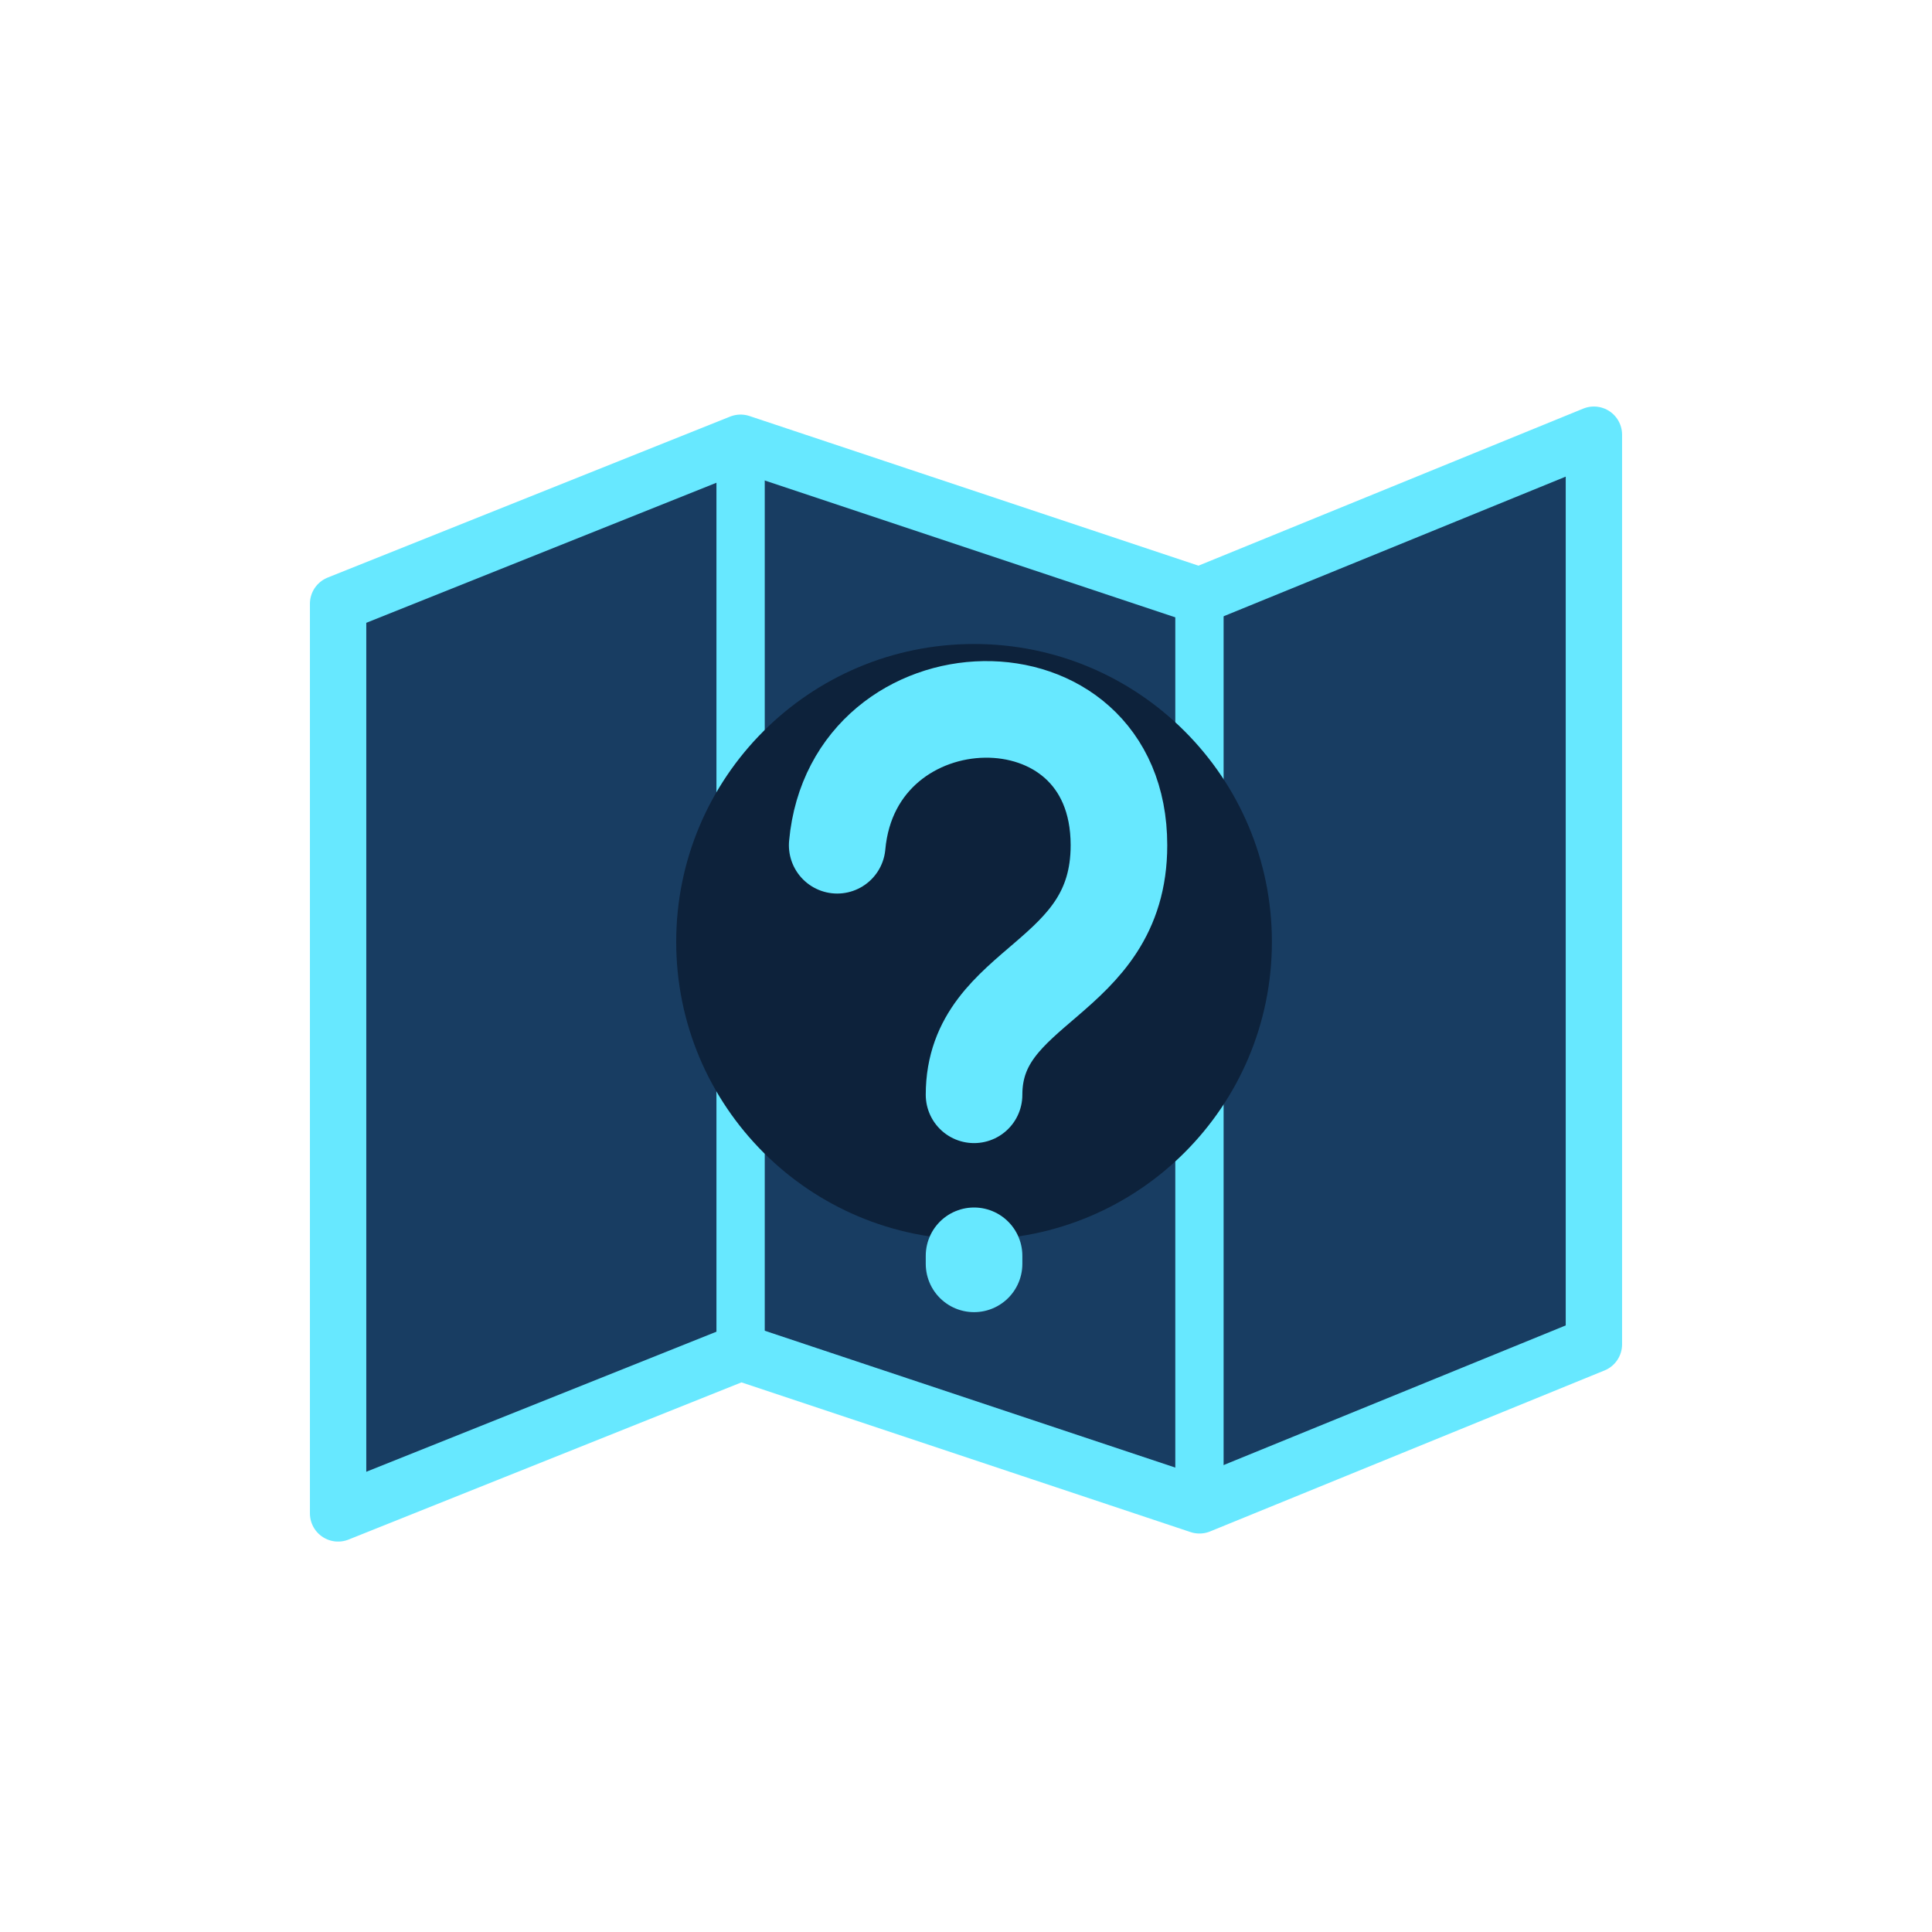
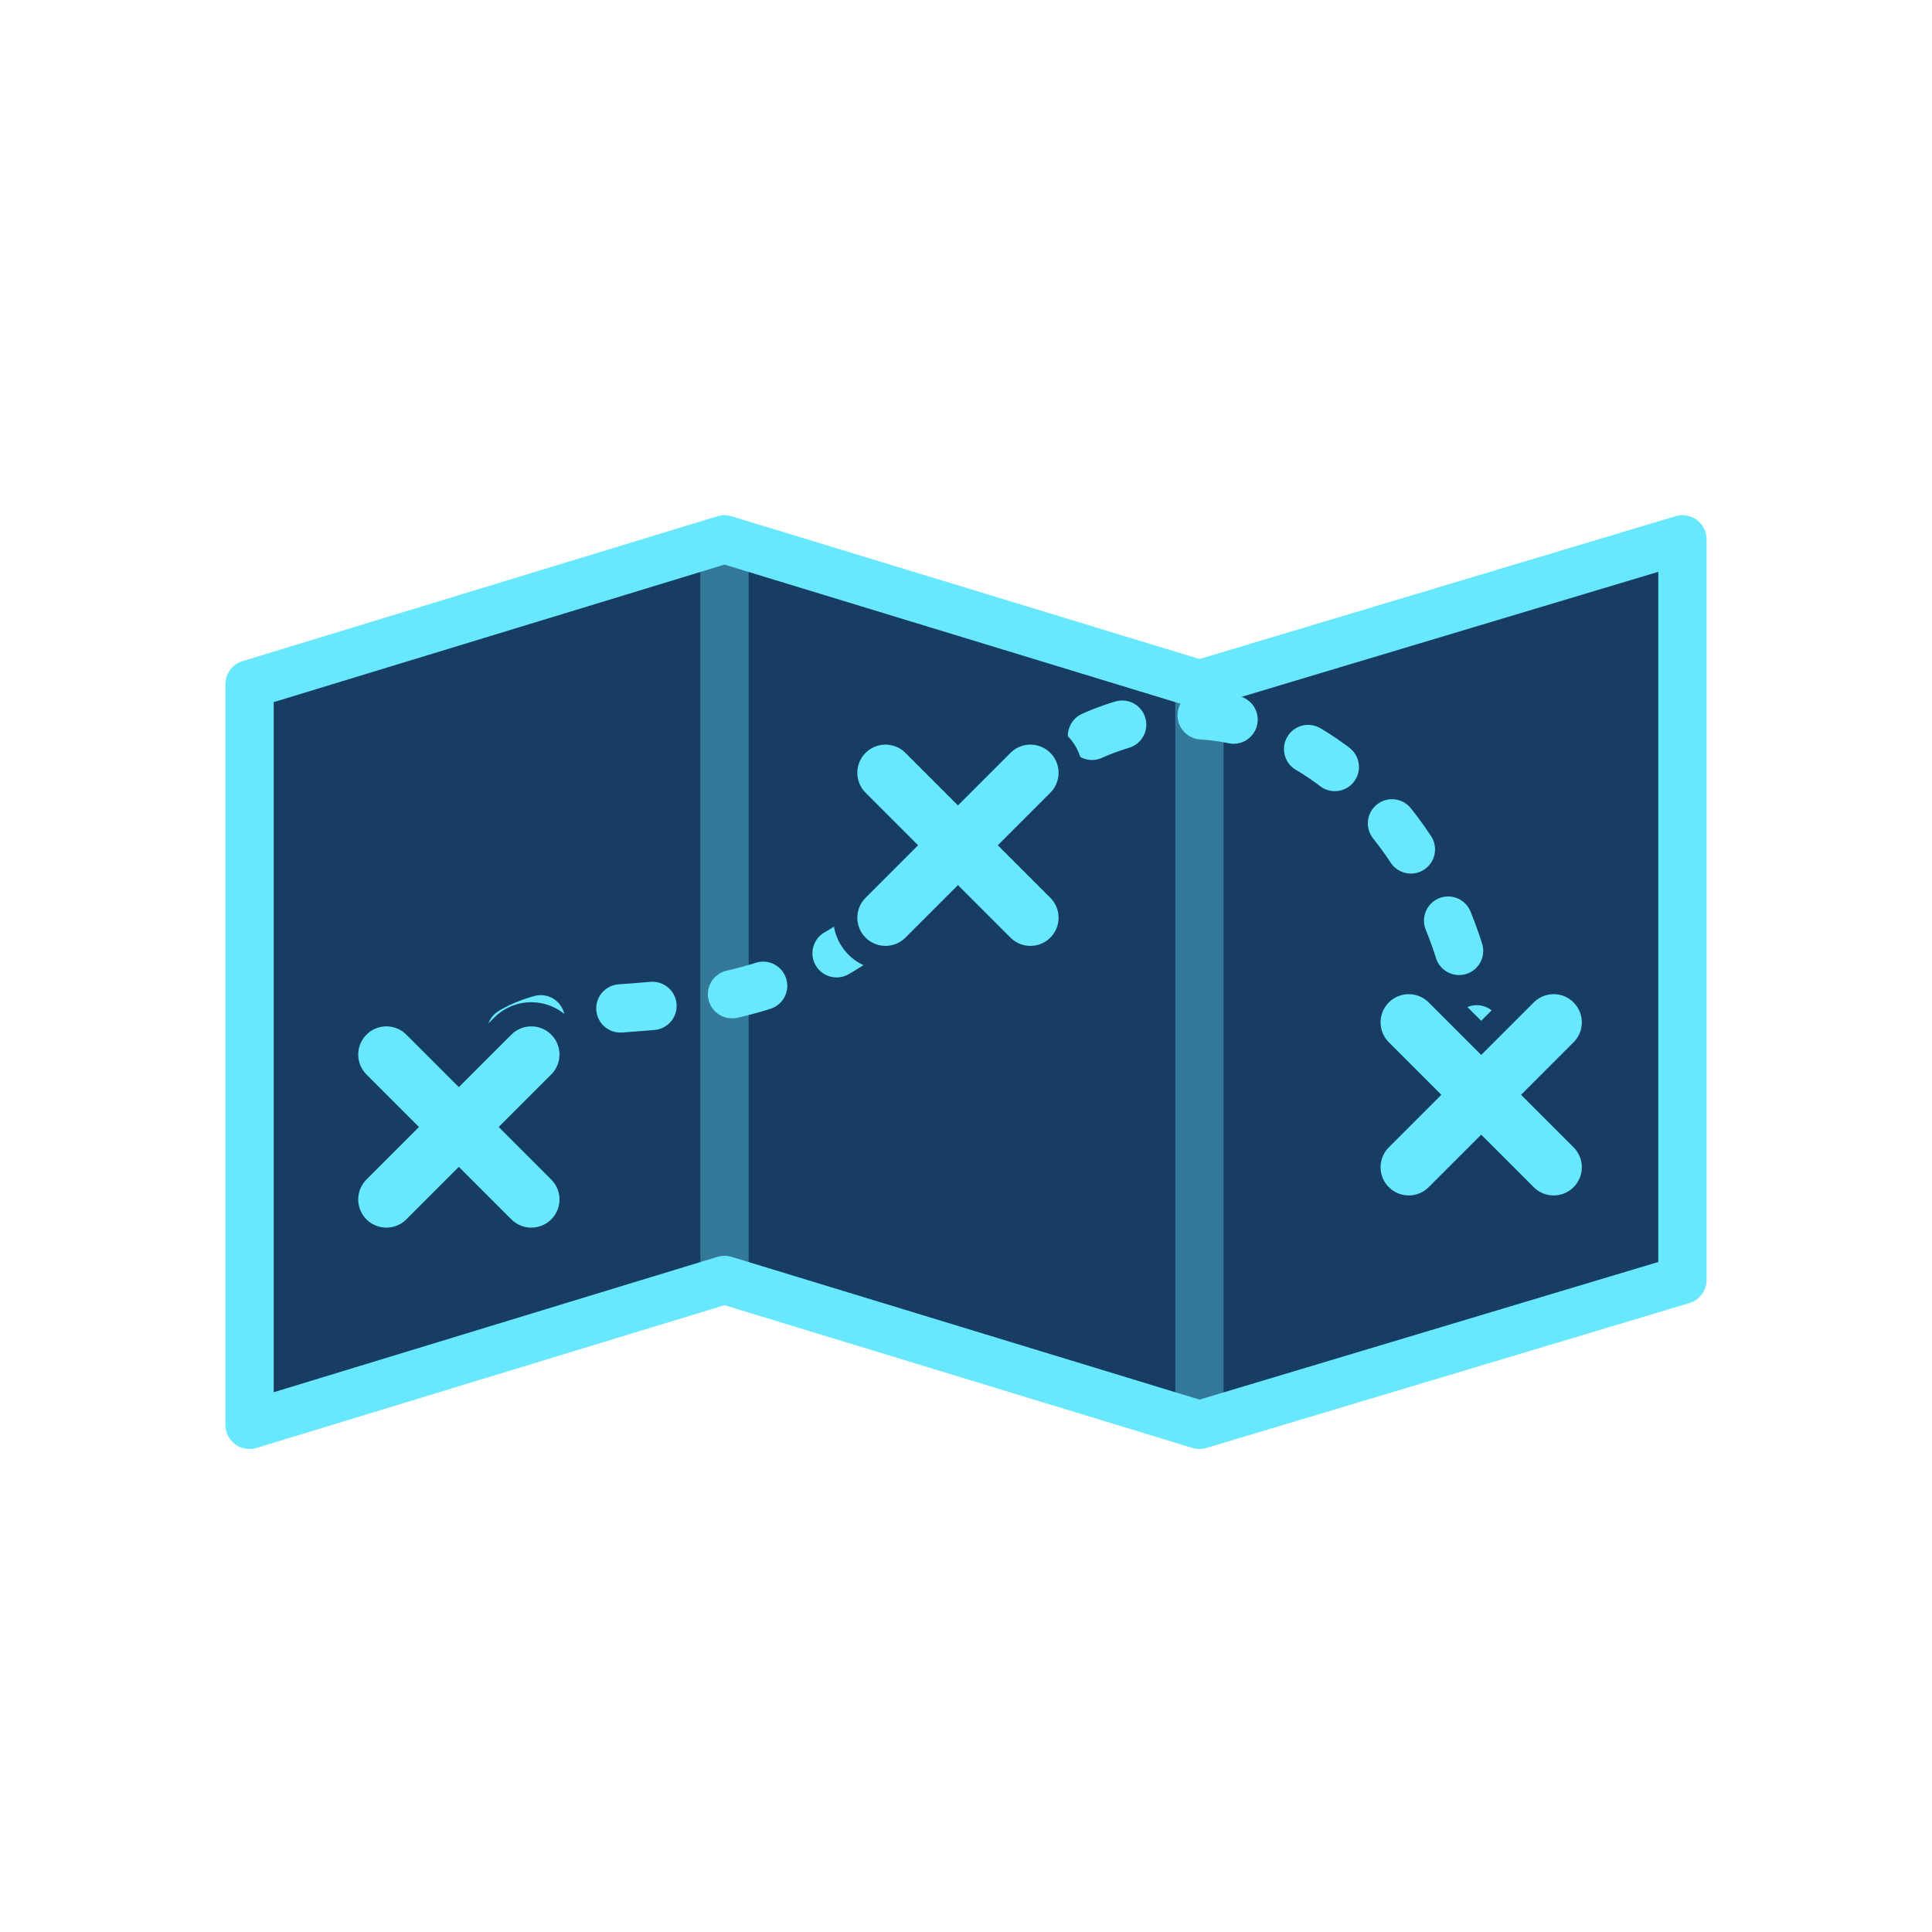
<svg xmlns="http://www.w3.org/2000/svg" viewBox="0 0 240 240" role="img" aria-labelledby="title">
-   <path fill="#183d62" stroke="#67e8ff" stroke-linejoin="round" stroke-width="7" d="m42 75 50-20 57 19 49-20v113l-49 20-57-19-50 20z" />
-   <path fill="none" stroke="#67e8ff" stroke-width="6" d="M92 55v113m57-94v113" />
-   <circle cx="121" cy="117" r="37" fill="#0d223b" />
-   <path fill="none" stroke="#67e8ff" stroke-linecap="round" stroke-width="12" d="M104 105c2-22 35-23 35 0 0 17-18 17-18 31m0 20v1" />
+   <path fill="#183d62" stroke="#67e8ff" stroke-linejoin="round" stroke-width="6" d="m31 85 59-18 59 18 60-18v92l-60 18-59-18-59 18z" />
+   <path fill="none" stroke="#67e8ff" stroke-width="6" opacity=".35" d="M90 67v92m59-74v92" />
+   <path fill="none" stroke="#67e8ff" stroke-linecap="round" stroke-width="6" stroke-dasharray="4 10" d="M57 140c4-28 34 0 62-35s65-8 65 31" />
+   <path fill="none" stroke="#183d62" stroke-linecap="round" stroke-width="13" d="m48 131 18 18m0-18-18 18m62-53 18 18m0-18-18 18m65 13 18 18m0-18-18 18" />
+   <path fill="none" stroke="#67e8ff" stroke-linecap="round" stroke-width="7" d="m48 131 18 18m0-18-18 18m62-53 18 18m0-18-18 18m65 13 18 18m0-18-18 18" />
</svg>
